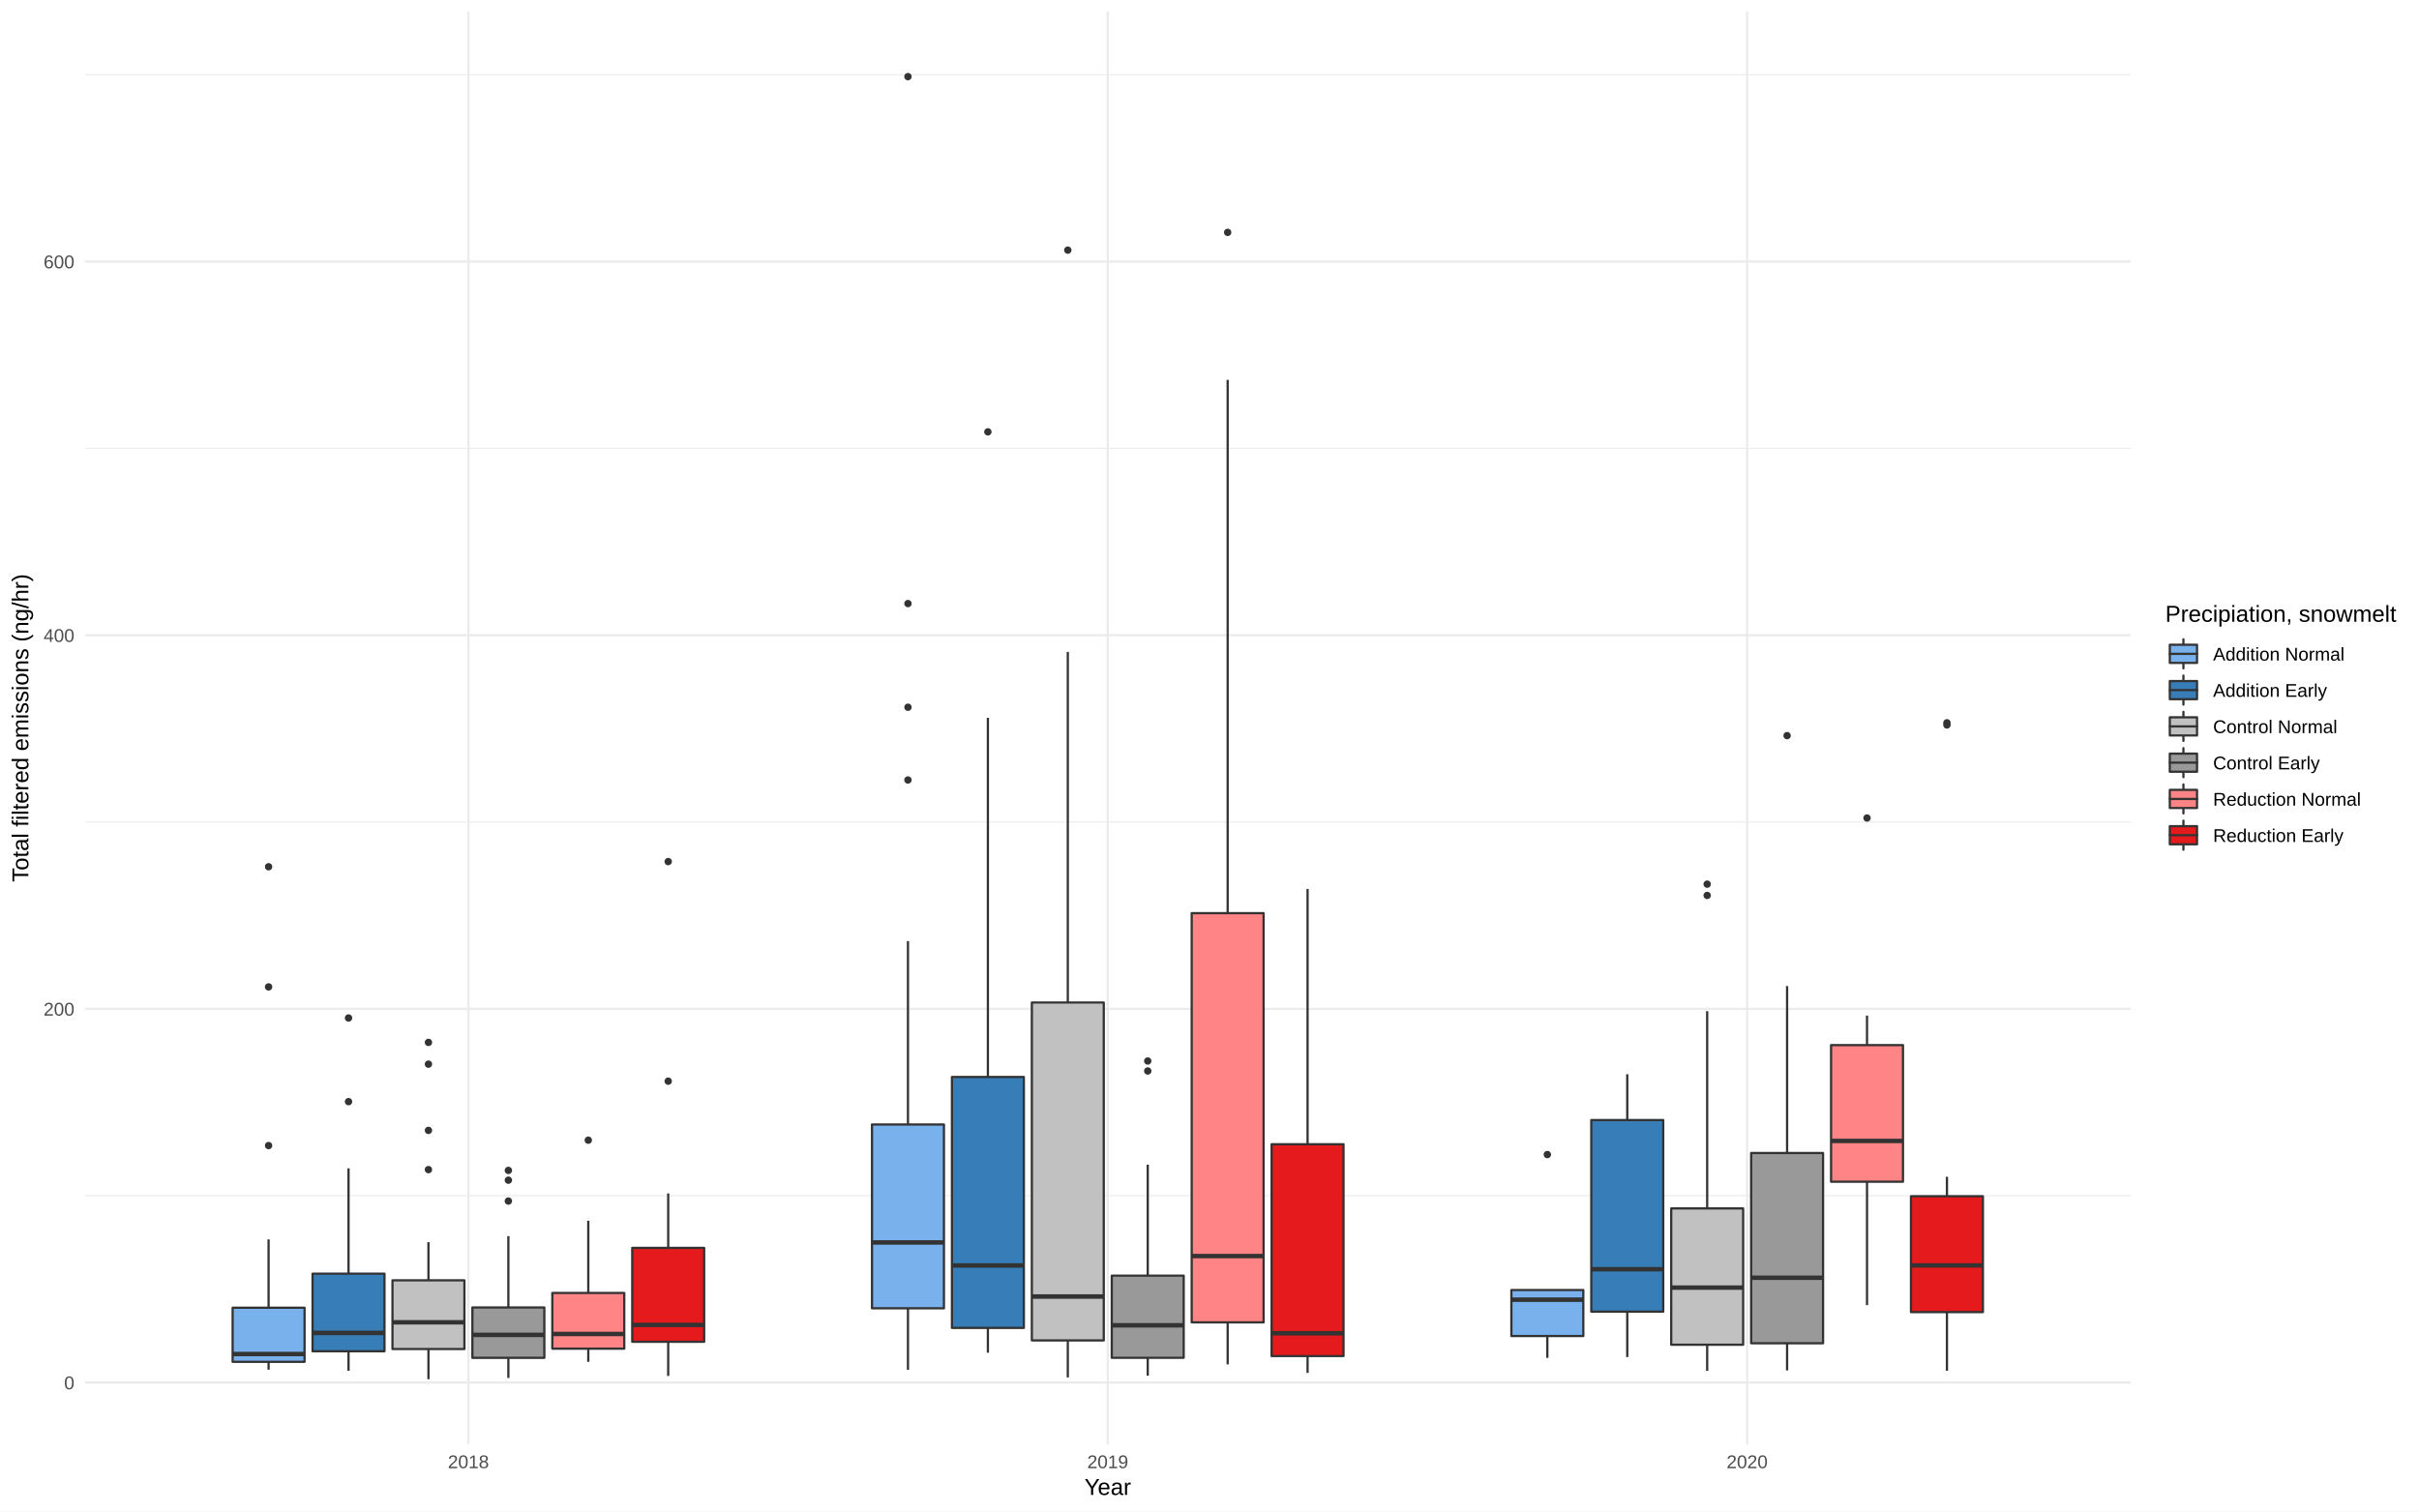
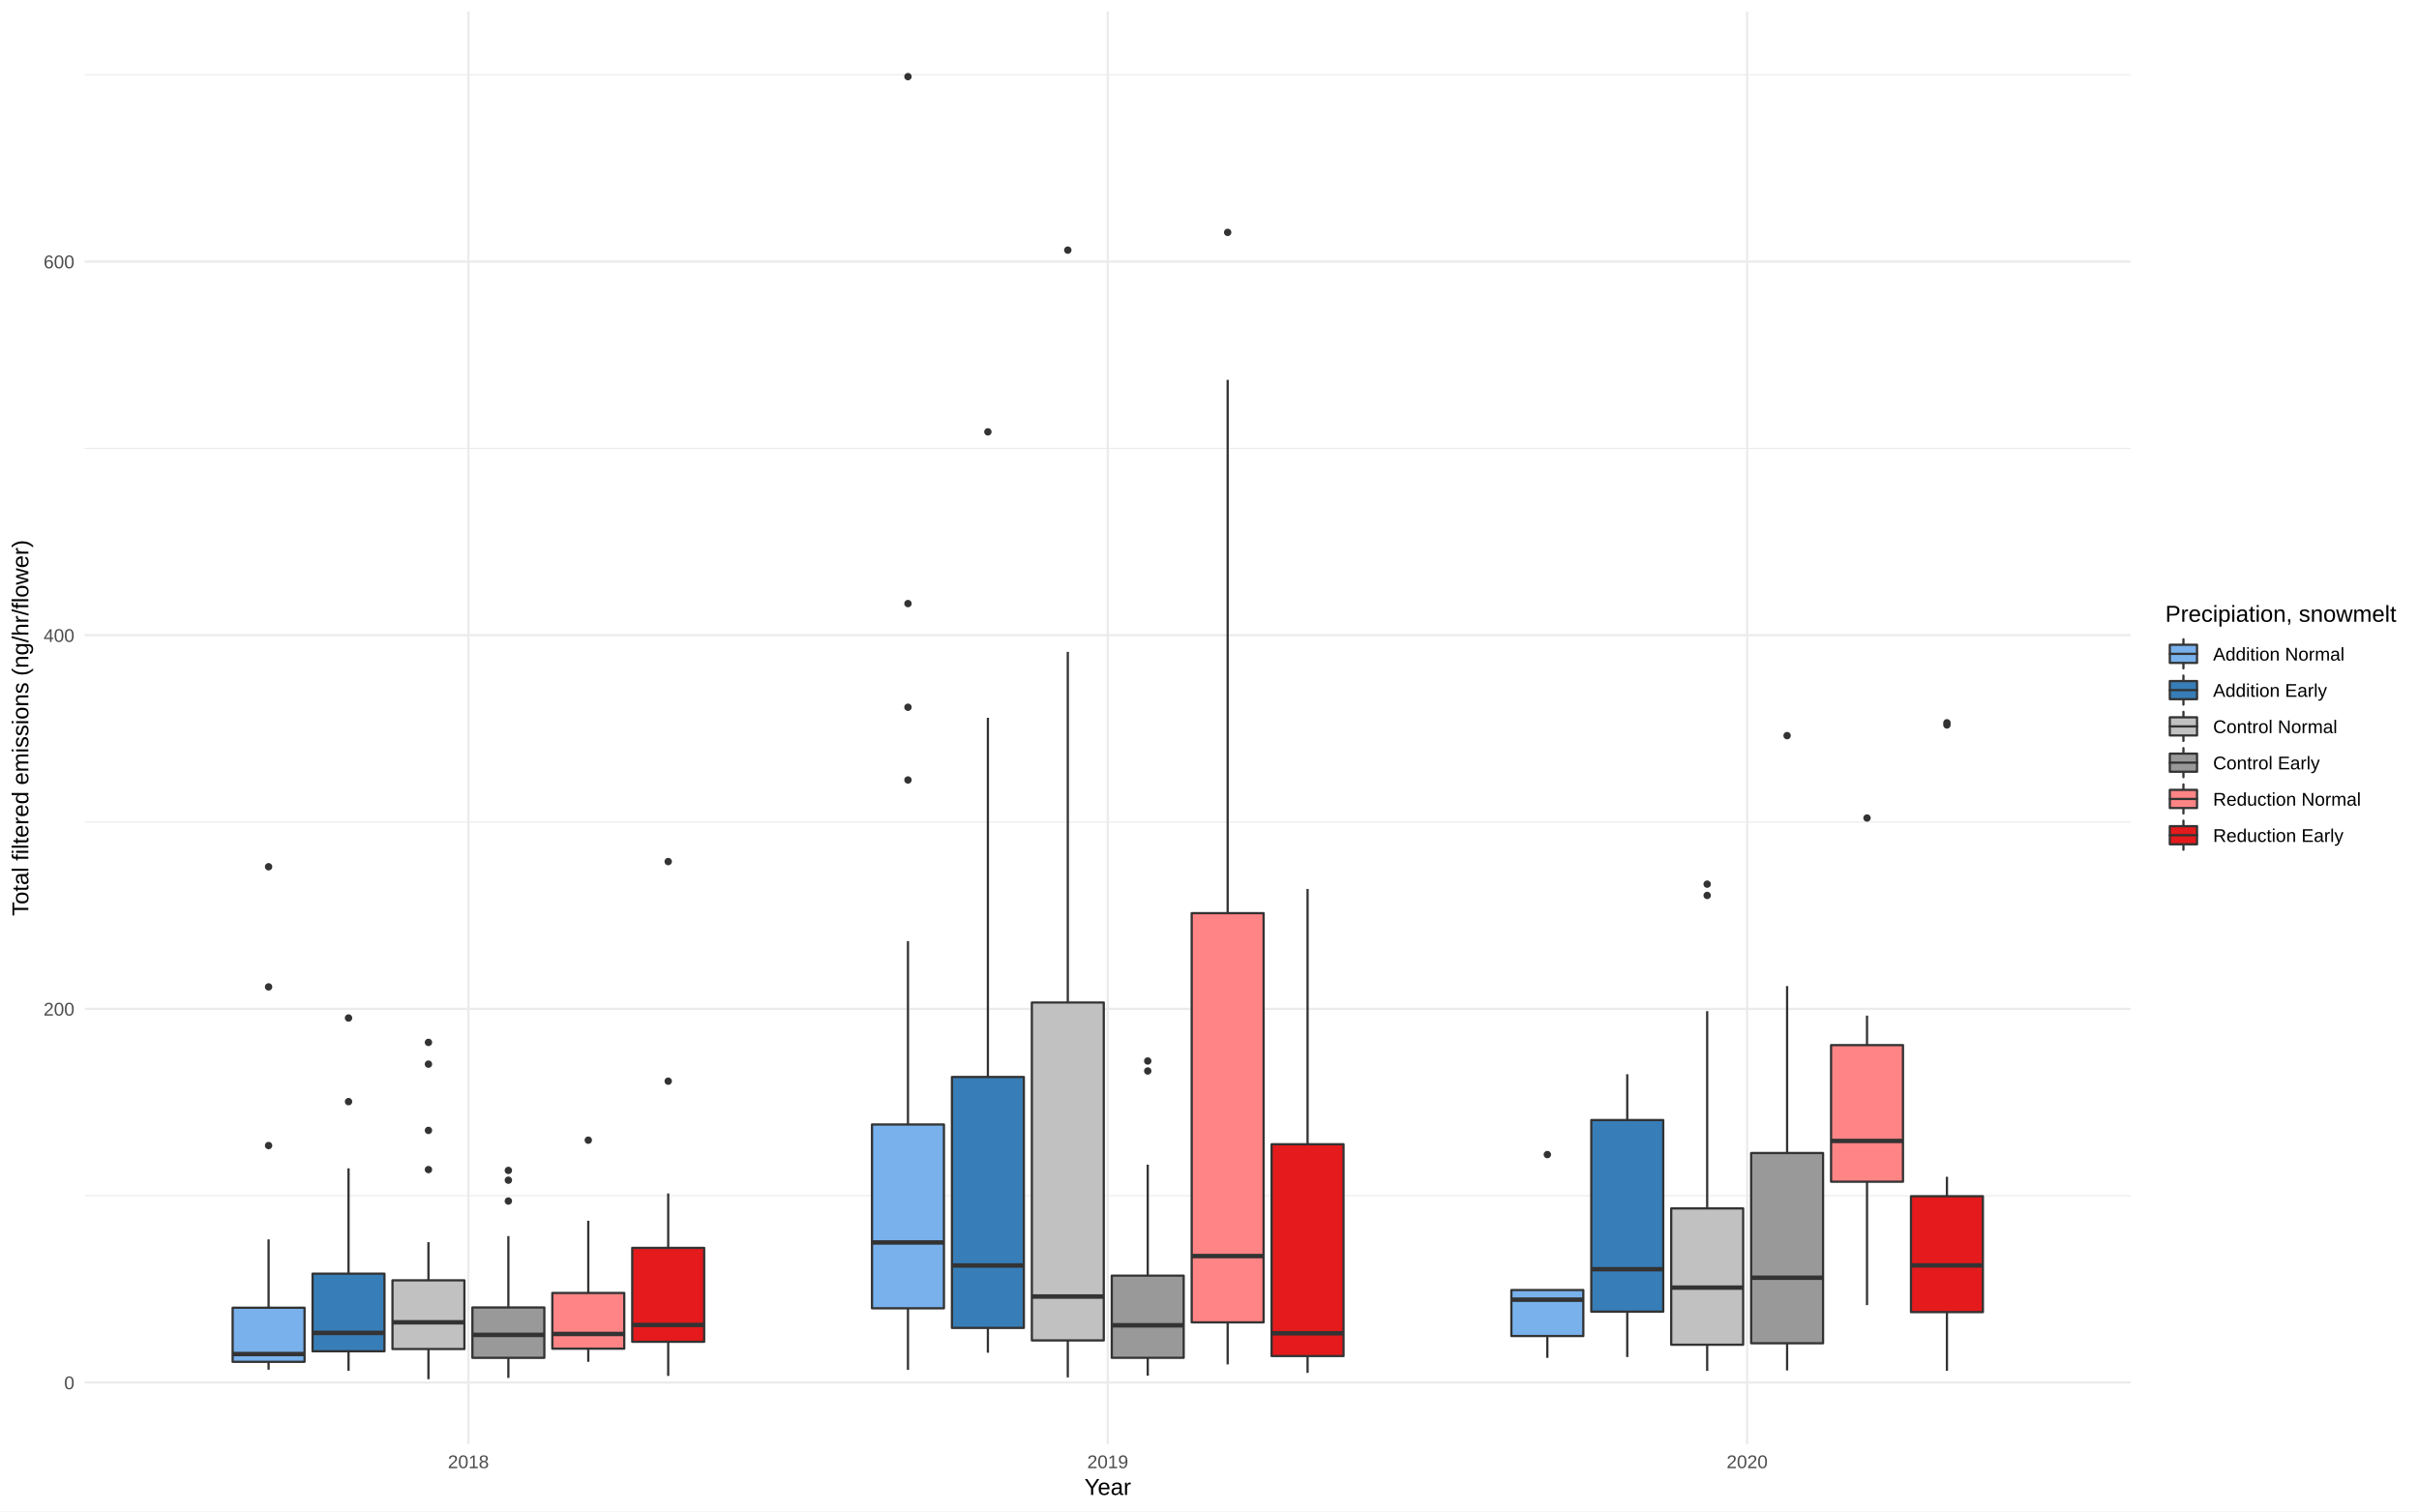
<svg xmlns="http://www.w3.org/2000/svg" class="svglite" width="1152.00pt" height="720.00pt" viewBox="0 0 1152.00 720.00">
  <defs>
    <style type="text/css">
    .svglite line, .svglite polyline, .svglite polygon, .svglite path, .svglite rect, .svglite circle {
      fill: none;
      stroke: #000000;
      stroke-linecap: round;
      stroke-linejoin: round;
      stroke-miterlimit: 10.00;
    }
  </style>
  </defs>
  <rect width="100%" height="100%" style="stroke: none; fill: #FFFFFF;" />
  <defs>
    <clipPath id="cpMC4wMHwxMTUyLjAwfDAuMDB8NzIwLjAw">
      <rect x="0.00" y="0.00" width="1152.00" height="720.00" />
    </clipPath>
  </defs>
  <g clip-path="url(#cpMC4wMHwxMTUyLjAwfDAuMDB8NzIwLjAw)">
</g>
  <defs>
    <clipPath id="cpNDAuMzd8MTAxNC43M3w1LjQ4fDY4OC4wMQ==">
      <rect x="40.37" y="5.48" width="974.36" height="682.53" />
    </clipPath>
  </defs>
  <g clip-path="url(#cpNDAuMzd8MTAxNC43M3w1LjQ4fDY4OC4wMQ==)">
    <polyline points="40.37,569.56 1014.73,569.56 " style="stroke-width: 0.53; stroke: #EBEBEB; stroke-linecap: butt;" />
    <polyline points="40.37,391.57 1014.73,391.57 " style="stroke-width: 0.53; stroke: #EBEBEB; stroke-linecap: butt;" />
    <polyline points="40.37,213.58 1014.73,213.58 " style="stroke-width: 0.53; stroke: #EBEBEB; stroke-linecap: butt;" />
    <polyline points="40.37,35.59 1014.73,35.59 " style="stroke-width: 0.53; stroke: #EBEBEB; stroke-linecap: butt;" />
    <polyline points="40.37,658.55 1014.73,658.55 " style="stroke-width: 1.07; stroke: #EBEBEB; stroke-linecap: butt;" />
    <polyline points="40.37,480.56 1014.73,480.56 " style="stroke-width: 1.07; stroke: #EBEBEB; stroke-linecap: butt;" />
    <polyline points="40.37,302.58 1014.73,302.58 " style="stroke-width: 1.07; stroke: #EBEBEB; stroke-linecap: butt;" />
    <polyline points="40.37,124.59 1014.73,124.59 " style="stroke-width: 1.07; stroke: #EBEBEB; stroke-linecap: butt;" />
    <polyline points="223.07,688.01 223.07,5.48 " style="stroke-width: 1.07; stroke: #EBEBEB; stroke-linecap: butt;" />
    <polyline points="527.55,688.01 527.55,5.48 " style="stroke-width: 1.07; stroke: #EBEBEB; stroke-linecap: butt;" />
    <polyline points="832.04,688.01 832.04,5.48 " style="stroke-width: 1.07; stroke: #EBEBEB; stroke-linecap: butt;" />
    <circle cx="127.91" cy="412.87" r="1.42" style="stroke-width: 0.71; stroke: #333333; fill: #333333;" />
    <circle cx="127.91" cy="470.10" r="1.42" style="stroke-width: 0.71; stroke: #333333; fill: #333333;" />
    <circle cx="127.91" cy="545.68" r="1.42" style="stroke-width: 0.71; stroke: #333333; fill: #333333;" />
    <line x1="127.91" y1="622.93" x2="127.91" y2="590.37" style="stroke-width: 1.07; stroke: #333333; stroke-linecap: butt;" />
    <line x1="127.91" y1="648.69" x2="127.91" y2="652.44" style="stroke-width: 1.07; stroke: #333333; stroke-linecap: butt;" />
    <polygon points="110.79,622.93 110.79,648.69 145.04,648.69 145.04,622.93 110.79,622.93 " style="stroke-width: 1.07; stroke: #333333; fill: #78B1EC;" />
    <line x1="110.79" y1="644.99" x2="145.04" y2="644.99" style="stroke-width: 2.13; stroke: #333333; stroke-linecap: butt;" />
    <circle cx="165.98" cy="484.91" r="1.42" style="stroke-width: 0.71; stroke: #333333; fill: #333333;" />
    <circle cx="165.98" cy="524.76" r="1.42" style="stroke-width: 0.71; stroke: #333333; fill: #333333;" />
    <line x1="165.98" y1="606.71" x2="165.98" y2="556.52" style="stroke-width: 1.07; stroke: #333333; stroke-linecap: butt;" />
    <line x1="165.98" y1="643.66" x2="165.98" y2="652.95" style="stroke-width: 1.07; stroke: #333333; stroke-linecap: butt;" />
    <polygon points="148.85,606.71 148.85,643.66 183.10,643.66 183.10,606.71 148.85,606.71 " style="stroke-width: 1.07; stroke: #333333; fill: #377EB8;" />
    <line x1="148.85" y1="634.92" x2="183.10" y2="634.92" style="stroke-width: 2.13; stroke: #333333; stroke-linecap: butt;" />
    <circle cx="204.04" cy="506.90" r="1.42" style="stroke-width: 0.71; stroke: #333333; fill: #333333;" />
    <circle cx="204.04" cy="496.54" r="1.42" style="stroke-width: 0.71; stroke: #333333; fill: #333333;" />
    <circle cx="204.04" cy="557.13" r="1.42" style="stroke-width: 0.71; stroke: #333333; fill: #333333;" />
    <circle cx="204.04" cy="538.46" r="1.42" style="stroke-width: 0.71; stroke: #333333; fill: #333333;" />
    <line x1="204.04" y1="609.88" x2="204.04" y2="591.71" style="stroke-width: 1.07; stroke: #333333; stroke-linecap: butt;" />
    <line x1="204.04" y1="642.60" x2="204.04" y2="656.99" style="stroke-width: 1.07; stroke: #333333; stroke-linecap: butt;" />
    <polygon points="186.91,609.88 186.91,642.60 221.16,642.60 221.16,609.88 186.91,609.88 " style="stroke-width: 1.07; stroke: #333333; fill: #C1C1C1;" />
    <line x1="186.91" y1="629.86" x2="221.16" y2="629.86" style="stroke-width: 2.13; stroke: #333333; stroke-linecap: butt;" />
    <circle cx="242.10" cy="562.17" r="1.42" style="stroke-width: 0.71; stroke: #333333; fill: #333333;" />
    <circle cx="242.10" cy="557.52" r="1.42" style="stroke-width: 0.71; stroke: #333333; fill: #333333;" />
    <circle cx="242.10" cy="572.11" r="1.42" style="stroke-width: 0.71; stroke: #333333; fill: #333333;" />
    <line x1="242.10" y1="622.80" x2="242.10" y2="588.82" style="stroke-width: 1.07; stroke: #333333; stroke-linecap: butt;" />
    <line x1="242.10" y1="646.80" x2="242.10" y2="656.37" style="stroke-width: 1.07; stroke: #333333; stroke-linecap: butt;" />
    <polygon points="224.97,622.80 224.97,646.80 259.23,646.80 259.23,622.80 224.97,622.80 " style="stroke-width: 1.07; stroke: #333333; fill: #999999;" />
    <line x1="224.97" y1="635.85" x2="259.23" y2="635.85" style="stroke-width: 2.13; stroke: #333333; stroke-linecap: butt;" />
    <circle cx="280.16" cy="543.12" r="1.42" style="stroke-width: 0.71; stroke: #333333; fill: #333333;" />
    <line x1="280.16" y1="615.89" x2="280.16" y2="581.51" style="stroke-width: 1.07; stroke: #333333; stroke-linecap: butt;" />
    <line x1="280.16" y1="642.44" x2="280.16" y2="648.69" style="stroke-width: 1.07; stroke: #333333; stroke-linecap: butt;" />
    <polygon points="263.03,615.89 263.03,642.44 297.29,642.44 297.29,615.89 263.03,615.89 " style="stroke-width: 1.07; stroke: #333333; fill: #FF8485;" />
    <line x1="263.03" y1="635.43" x2="297.29" y2="635.43" style="stroke-width: 2.13; stroke: #333333; stroke-linecap: butt;" />
    <circle cx="318.22" cy="410.40" r="1.42" style="stroke-width: 0.71; stroke: #333333; fill: #333333;" />
    <circle cx="318.22" cy="515.01" r="1.42" style="stroke-width: 0.71; stroke: #333333; fill: #333333;" />
    <line x1="318.22" y1="594.41" x2="318.22" y2="568.48" style="stroke-width: 1.07; stroke: #333333; stroke-linecap: butt;" />
    <line x1="318.22" y1="639.16" x2="318.22" y2="655.40" style="stroke-width: 1.07; stroke: #333333; stroke-linecap: butt;" />
    <polygon points="301.09,594.41 301.09,639.16 335.35,639.16 335.35,594.41 301.09,594.41 " style="stroke-width: 1.07; stroke: #333333; fill: #E41A1C;" />
    <line x1="301.09" y1="631.13" x2="335.35" y2="631.13" style="stroke-width: 2.13; stroke: #333333; stroke-linecap: butt;" />
    <circle cx="432.40" cy="36.50" r="1.42" style="stroke-width: 0.71; stroke: #333333; fill: #333333;" />
    <circle cx="432.40" cy="371.54" r="1.42" style="stroke-width: 0.71; stroke: #333333; fill: #333333;" />
    <circle cx="432.40" cy="287.51" r="1.42" style="stroke-width: 0.71; stroke: #333333; fill: #333333;" />
    <circle cx="432.40" cy="336.89" r="1.42" style="stroke-width: 0.71; stroke: #333333; fill: #333333;" />
    <line x1="432.40" y1="535.64" x2="432.40" y2="448.29" style="stroke-width: 1.07; stroke: #333333; stroke-linecap: butt;" />
    <line x1="432.40" y1="623.19" x2="432.40" y2="652.48" style="stroke-width: 1.07; stroke: #333333; stroke-linecap: butt;" />
    <polygon points="415.27,535.64 415.27,623.19 449.53,623.19 449.53,535.64 415.27,535.64 " style="stroke-width: 1.07; stroke: #333333; fill: #78B1EC;" />
    <line x1="415.27" y1="591.83" x2="449.53" y2="591.83" style="stroke-width: 2.13; stroke: #333333; stroke-linecap: butt;" />
    <circle cx="470.46" cy="205.71" r="1.42" style="stroke-width: 0.71; stroke: #333333; fill: #333333;" />
    <line x1="470.46" y1="513.01" x2="470.46" y2="341.91" style="stroke-width: 1.07; stroke: #333333; stroke-linecap: butt;" />
    <line x1="470.46" y1="632.54" x2="470.46" y2="644.35" style="stroke-width: 1.07; stroke: #333333; stroke-linecap: butt;" />
    <polygon points="453.34,513.01 453.34,632.54 487.59,632.54 487.59,513.01 453.34,513.01 " style="stroke-width: 1.07; stroke: #333333; fill: #377EB8;" />
    <line x1="453.34" y1="602.81" x2="487.59" y2="602.81" style="stroke-width: 2.13; stroke: #333333; stroke-linecap: butt;" />
    <circle cx="508.52" cy="119.15" r="1.42" style="stroke-width: 0.71; stroke: #333333; fill: #333333;" />
    <line x1="508.52" y1="477.54" x2="508.52" y2="310.51" style="stroke-width: 1.07; stroke: #333333; stroke-linecap: butt;" />
    <line x1="508.52" y1="638.49" x2="508.52" y2="656.12" style="stroke-width: 1.07; stroke: #333333; stroke-linecap: butt;" />
    <polygon points="491.40,477.54 491.40,638.49 525.65,638.49 525.65,477.54 491.40,477.54 " style="stroke-width: 1.07; stroke: #333333; fill: #C1C1C1;" />
    <line x1="491.40" y1="617.59" x2="525.65" y2="617.59" style="stroke-width: 2.13; stroke: #333333; stroke-linecap: butt;" />
    <circle cx="546.59" cy="510.15" r="1.42" style="stroke-width: 0.71; stroke: #333333; fill: #333333;" />
    <circle cx="546.59" cy="505.40" r="1.42" style="stroke-width: 0.71; stroke: #333333; fill: #333333;" />
    <line x1="546.59" y1="607.64" x2="546.59" y2="554.77" style="stroke-width: 1.07; stroke: #333333; stroke-linecap: butt;" />
    <line x1="546.59" y1="646.78" x2="546.59" y2="655.29" style="stroke-width: 1.07; stroke: #333333; stroke-linecap: butt;" />
    <polygon points="529.46,607.64 529.46,646.78 563.71,646.78 563.71,607.64 529.46,607.64 " style="stroke-width: 1.07; stroke: #333333; fill: #999999;" />
    <line x1="529.46" y1="631.30" x2="563.71" y2="631.30" style="stroke-width: 2.13; stroke: #333333; stroke-linecap: butt;" />
    <circle cx="584.65" cy="110.69" r="1.42" style="stroke-width: 0.71; stroke: #333333; fill: #333333;" />
    <line x1="584.65" y1="434.98" x2="584.65" y2="180.93" style="stroke-width: 1.07; stroke: #333333; stroke-linecap: butt;" />
    <line x1="584.65" y1="629.89" x2="584.65" y2="649.91" style="stroke-width: 1.07; stroke: #333333; stroke-linecap: butt;" />
    <polygon points="567.52,434.98 567.52,629.89 601.77,629.89 601.77,434.98 567.52,434.98 " style="stroke-width: 1.07; stroke: #333333; fill: #FF8485;" />
    <line x1="567.52" y1="598.32" x2="601.77" y2="598.32" style="stroke-width: 2.13; stroke: #333333; stroke-linecap: butt;" />
    <line x1="622.71" y1="545.05" x2="622.71" y2="423.44" style="stroke-width: 1.07; stroke: #333333; stroke-linecap: butt;" />
    <line x1="622.71" y1="645.95" x2="622.71" y2="653.96" style="stroke-width: 1.07; stroke: #333333; stroke-linecap: butt;" />
    <polygon points="605.58,545.05 605.58,645.95 639.83,645.95 639.83,545.05 605.58,545.05 " style="stroke-width: 1.07; stroke: #333333; fill: #E41A1C;" />
    <line x1="605.58" y1="635.10" x2="639.83" y2="635.10" style="stroke-width: 2.13; stroke: #333333; stroke-linecap: butt;" />
    <circle cx="736.89" cy="549.97" r="1.42" style="stroke-width: 0.71; stroke: #333333; fill: #333333;" />
    <line x1="736.89" y1="614.49" x2="736.89" y2="614.49" style="stroke-width: 1.07; stroke: #333333; stroke-linecap: butt;" />
    <line x1="736.89" y1="636.42" x2="736.89" y2="646.82" style="stroke-width: 1.07; stroke: #333333; stroke-linecap: butt;" />
    <polygon points="719.76,614.49 719.76,636.42 754.02,636.42 754.02,614.49 719.76,614.49 " style="stroke-width: 1.07; stroke: #333333; fill: #78B1EC;" />
    <line x1="719.76" y1="619.10" x2="754.02" y2="619.10" style="stroke-width: 2.13; stroke: #333333; stroke-linecap: butt;" />
    <line x1="774.95" y1="533.52" x2="774.95" y2="511.69" style="stroke-width: 1.07; stroke: #333333; stroke-linecap: butt;" />
    <line x1="774.95" y1="624.79" x2="774.95" y2="646.40" style="stroke-width: 1.07; stroke: #333333; stroke-linecap: butt;" />
    <polygon points="757.82,533.52 757.82,624.79 792.08,624.79 792.08,533.52 757.82,533.52 " style="stroke-width: 1.07; stroke: #333333; fill: #377EB8;" />
    <line x1="757.82" y1="604.59" x2="792.08" y2="604.59" style="stroke-width: 2.13; stroke: #333333; stroke-linecap: butt;" />
    <circle cx="813.01" cy="426.53" r="1.42" style="stroke-width: 0.71; stroke: #333333; fill: #333333;" />
    <circle cx="813.01" cy="421.16" r="1.42" style="stroke-width: 0.71; stroke: #333333; fill: #333333;" />
    <line x1="813.01" y1="575.62" x2="813.01" y2="481.67" style="stroke-width: 1.07; stroke: #333333; stroke-linecap: butt;" />
    <line x1="813.01" y1="640.56" x2="813.01" y2="653.03" style="stroke-width: 1.07; stroke: #333333; stroke-linecap: butt;" />
    <polygon points="795.88,575.62 795.88,640.56 830.14,640.56 830.14,575.62 795.88,575.62 " style="stroke-width: 1.07; stroke: #333333; fill: #C1C1C1;" />
    <line x1="795.88" y1="613.34" x2="830.14" y2="613.34" style="stroke-width: 2.13; stroke: #333333; stroke-linecap: butt;" />
    <circle cx="851.07" cy="350.41" r="1.42" style="stroke-width: 0.71; stroke: #333333; fill: #333333;" />
    <line x1="851.07" y1="549.24" x2="851.07" y2="469.70" style="stroke-width: 1.07; stroke: #333333; stroke-linecap: butt;" />
    <line x1="851.07" y1="639.84" x2="851.07" y2="652.79" style="stroke-width: 1.07; stroke: #333333; stroke-linecap: butt;" />
    <polygon points="833.95,549.24 833.95,639.84 868.20,639.84 868.20,549.24 833.95,549.24 " style="stroke-width: 1.07; stroke: #333333; fill: #999999;" />
    <line x1="833.95" y1="608.64" x2="868.20" y2="608.64" style="stroke-width: 2.13; stroke: #333333; stroke-linecap: butt;" />
    <circle cx="889.13" cy="389.65" r="1.42" style="stroke-width: 0.71; stroke: #333333; fill: #333333;" />
    <line x1="889.13" y1="497.83" x2="889.13" y2="483.77" style="stroke-width: 1.07; stroke: #333333; stroke-linecap: butt;" />
    <line x1="889.13" y1="562.89" x2="889.13" y2="621.68" style="stroke-width: 1.07; stroke: #333333; stroke-linecap: butt;" />
    <polygon points="872.01,497.83 872.01,562.89 906.26,562.89 906.26,497.83 872.01,497.83 " style="stroke-width: 1.07; stroke: #333333; fill: #FF8485;" />
    <line x1="872.01" y1="543.48" x2="906.26" y2="543.48" style="stroke-width: 2.13; stroke: #333333; stroke-linecap: butt;" />
    <circle cx="927.19" cy="344.29" r="1.42" style="stroke-width: 0.71; stroke: #333333; fill: #333333;" />
    <circle cx="927.19" cy="345.33" r="1.42" style="stroke-width: 0.71; stroke: #333333; fill: #333333;" />
    <line x1="927.19" y1="569.81" x2="927.19" y2="560.56" style="stroke-width: 1.07; stroke: #333333; stroke-linecap: butt;" />
    <line x1="927.19" y1="625.01" x2="927.19" y2="652.95" style="stroke-width: 1.07; stroke: #333333; stroke-linecap: butt;" />
    <polygon points="910.07,569.81 910.07,625.01 944.32,625.01 944.32,569.81 910.07,569.81 " style="stroke-width: 1.07; stroke: #333333; fill: #E41A1C;" />
    <line x1="910.07" y1="602.78" x2="944.32" y2="602.78" style="stroke-width: 2.13; stroke: #333333; stroke-linecap: butt;" />
  </g>
  <g clip-path="url(#cpMC4wMHwxMTUyLjAwfDAuMDB8NzIwLjAw)">
    <text x="35.44" y="661.76" text-anchor="end" style="font-size: 8.80px; fill: #4D4D4D; font-family: Arial;">0</text>
    <text x="35.44" y="483.77" text-anchor="end" style="font-size: 8.80px; fill: #4D4D4D; font-family: Arial;">200</text>
    <text x="35.44" y="305.78" text-anchor="end" style="font-size: 8.80px; fill: #4D4D4D; font-family: Arial;">400</text>
    <text x="35.44" y="127.80" text-anchor="end" style="font-size: 8.80px; fill: #4D4D4D; font-family: Arial;">600</text>
    <text x="223.07" y="699.36" text-anchor="middle" style="font-size: 8.80px; fill: #4D4D4D; font-family: Arial;">2018</text>
    <text x="527.55" y="699.36" text-anchor="middle" style="font-size: 8.80px; fill: #4D4D4D; font-family: Arial;">2019</text>
    <text x="832.04" y="699.36" text-anchor="middle" style="font-size: 8.80px; fill: #4D4D4D; font-family: Arial;">2020</text>
    <text x="527.55" y="712.10" text-anchor="middle" style="font-size: 11.00px; font-family: Arial;">Year</text>
-     <text transform="translate(13.50,346.75) rotate(-90)" text-anchor="middle" style="font-size: 11.00px; font-family: Arial;">Total filtered emissions (ng/hr)</text>
+     <text transform="translate(13.50,346.75) rotate(-90)" text-anchor="middle" style="font-size: 11.00px; font-family: Arial;">Total filtered emissions (ng/hr/flower)</text>
    <text x="1031.17" y="296.18" style="font-size: 11.00px; font-family: Arial;">Precipiation, snowmelt</text>
    <polyline points="1039.81,318.36 1039.81,315.77 " style="stroke-width: 1.07; stroke: #333333;" />
    <polyline points="1039.81,307.13 1039.81,304.53 " style="stroke-width: 1.07; stroke: #333333;" />
    <rect x="1033.33" y="307.13" width="12.96" height="8.64" style="stroke-width: 1.07; stroke: #333333; fill: #78B1EC;" />
    <polyline points="1033.33,311.45 1046.29,311.45 " style="stroke-width: 1.07; stroke: #333333;" />
    <polyline points="1039.81,335.64 1039.81,333.05 " style="stroke-width: 1.07; stroke: #333333;" />
    <polyline points="1039.81,324.41 1039.81,321.81 " style="stroke-width: 1.07; stroke: #333333;" />
    <rect x="1033.33" y="324.41" width="12.96" height="8.64" style="stroke-width: 1.07; stroke: #333333; fill: #377EB8;" />
    <polyline points="1033.33,328.73 1046.29,328.73 " style="stroke-width: 1.07; stroke: #333333;" />
    <polyline points="1039.81,352.92 1039.81,350.33 " style="stroke-width: 1.07; stroke: #333333;" />
    <polyline points="1039.81,341.69 1039.81,339.09 " style="stroke-width: 1.07; stroke: #333333;" />
    <rect x="1033.33" y="341.69" width="12.96" height="8.64" style="stroke-width: 1.07; stroke: #333333; fill: #C1C1C1;" />
    <polyline points="1033.33,346.01 1046.29,346.01 " style="stroke-width: 1.07; stroke: #333333;" />
    <polyline points="1039.81,370.20 1039.81,367.61 " style="stroke-width: 1.07; stroke: #333333;" />
    <polyline points="1039.81,358.97 1039.81,356.37 " style="stroke-width: 1.07; stroke: #333333;" />
    <rect x="1033.33" y="358.97" width="12.96" height="8.64" style="stroke-width: 1.07; stroke: #333333; fill: #999999;" />
    <polyline points="1033.33,363.29 1046.29,363.29 " style="stroke-width: 1.07; stroke: #333333;" />
    <polyline points="1039.81,387.48 1039.81,384.89 " style="stroke-width: 1.07; stroke: #333333;" />
    <polyline points="1039.81,376.25 1039.81,373.65 " style="stroke-width: 1.07; stroke: #333333;" />
    <rect x="1033.33" y="376.25" width="12.96" height="8.64" style="stroke-width: 1.07; stroke: #333333; fill: #FF8485;" />
    <polyline points="1033.33,380.57 1046.29,380.57 " style="stroke-width: 1.07; stroke: #333333;" />
    <polyline points="1039.81,404.76 1039.81,402.17 " style="stroke-width: 1.07; stroke: #333333;" />
    <polyline points="1039.81,393.53 1039.81,390.93 " style="stroke-width: 1.07; stroke: #333333;" />
    <rect x="1033.33" y="393.53" width="12.96" height="8.64" style="stroke-width: 1.07; stroke: #333333; fill: #E41A1C;" />
    <polyline points="1033.33,397.85 1046.29,397.85 " style="stroke-width: 1.07; stroke: #333333;" />
    <text x="1053.93" y="314.65" style="font-size: 8.80px; font-family: Arial;">Addition Normal</text>
    <text x="1053.93" y="331.93" style="font-size: 8.80px; font-family: Arial;">Addition Early</text>
    <text x="1053.93" y="349.21" style="font-size: 8.80px; font-family: Arial;">Control Normal</text>
    <text x="1053.93" y="366.49" style="font-size: 8.80px; font-family: Arial;">Control Early</text>
    <text x="1053.93" y="383.77" style="font-size: 8.80px; font-family: Arial;">Reduction Normal</text>
    <text x="1053.93" y="401.05" style="font-size: 8.80px; font-family: Arial;">Reduction Early</text>
  </g>
</svg>
